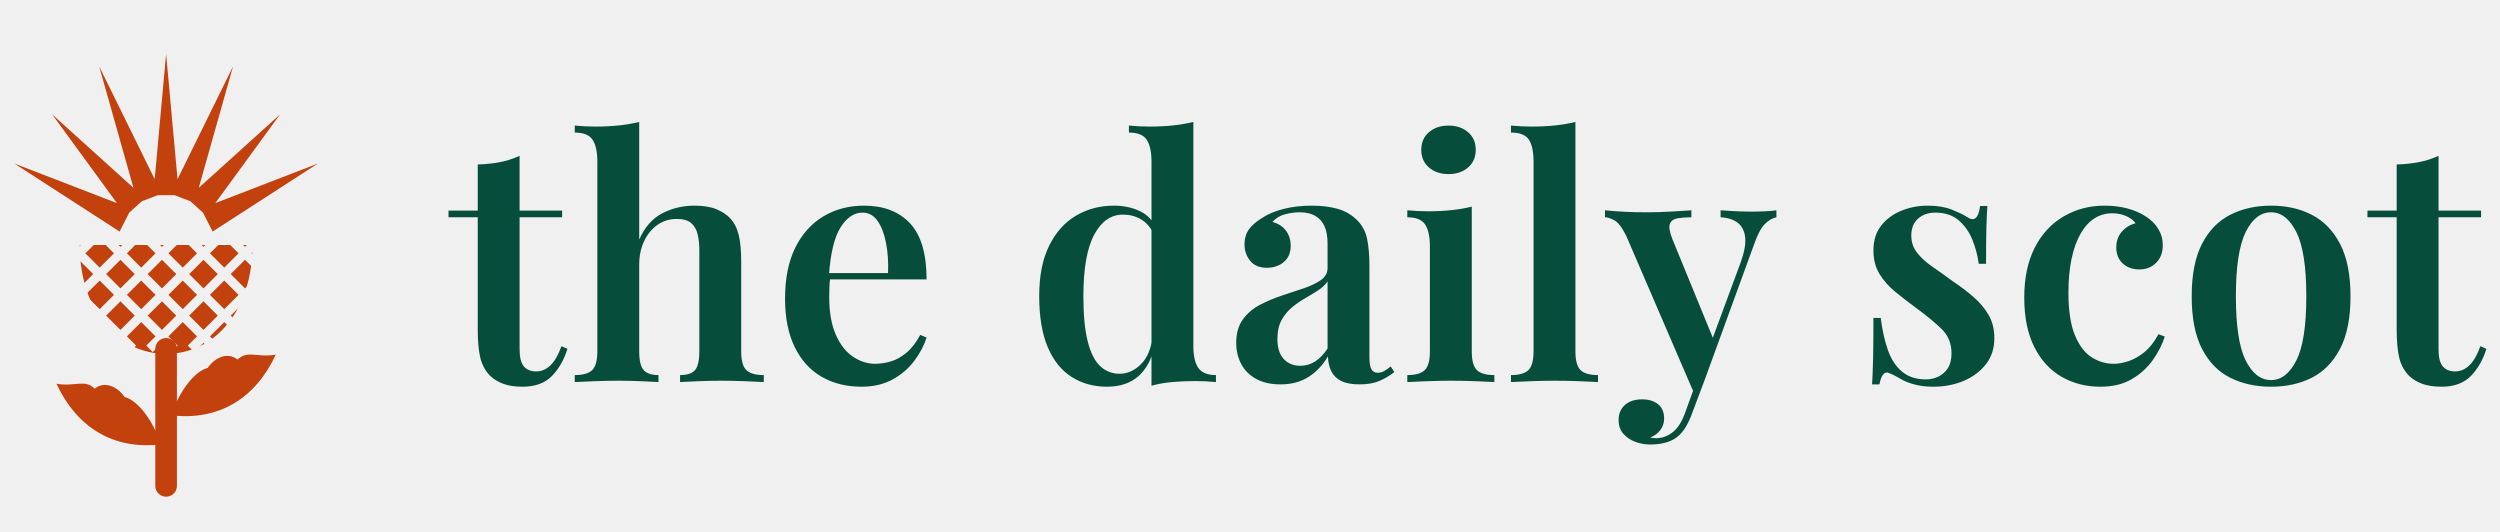
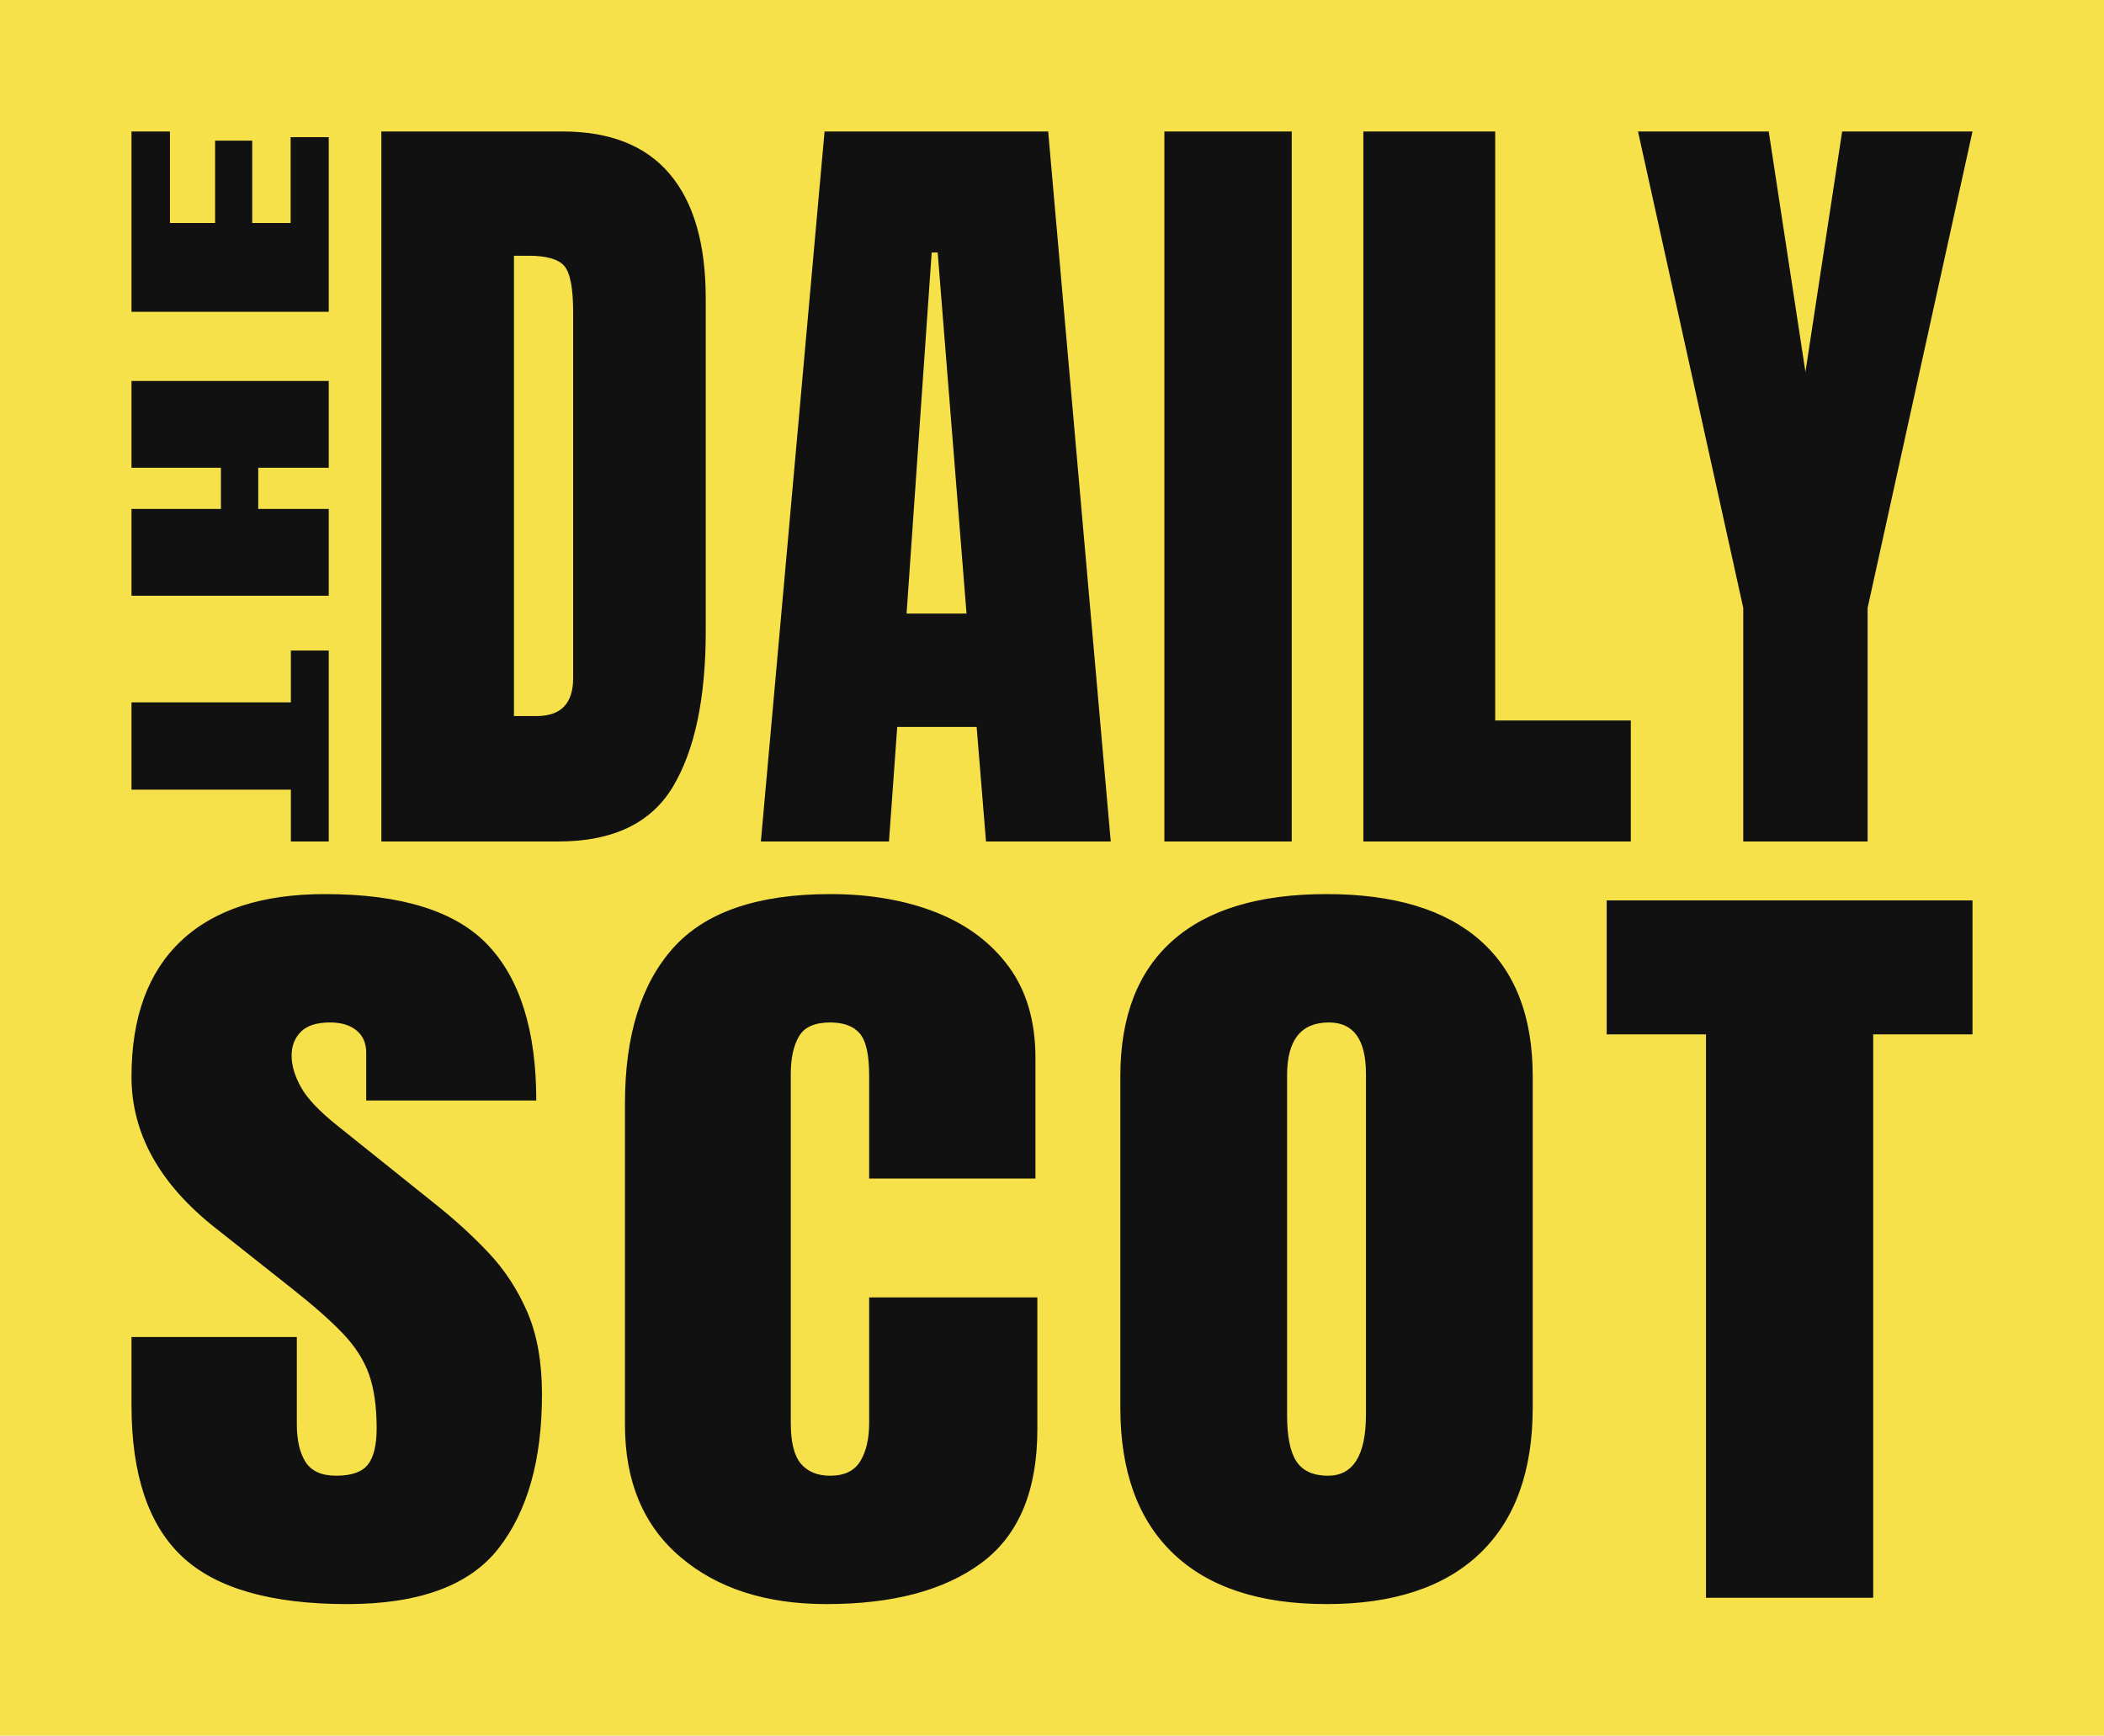
- <svg xmlns="http://www.w3.org/2000/svg" viewBox="0 0 301 64" width="301" height="64" role="img" aria-labelledby="ds-logo-title">
-   <g transform="translate(0 4.00)">
-     <defs>
-       <mask id="ds-thistle-lattice" maskUnits="userSpaceOnUse" x="0" y="0" width="40" height="56">
-         <rect width="40" height="56" fill="#fff" />
-         <path d="M0 22 l16 16 M5 22 l16 16 M10 22 l16 16 M15 22 l16 16 M20 22 l16 16 M25 22 l16 16 M30 22 l16 16 M35 22 l16 16 M4 22 l-16 16 M9 22 l-16 16 M14 22 l-16 16 M19 22 l-16 16 M24 22 l-16 16 M29 22 l-16 16 M34 22 l-16 16 M39 22 l-16 16 M44 22 l-16 16 M49 22 l-16 16 M54 22 l-16 16" stroke="#000" stroke-width="1.1" />
-       </mask>
-     </defs>
-     <g fill="#c2410c">
-       <path d="M15.80 21.12 L1.73 15.69 L14.40 23.88 Z M17.47 19.88 L6.28 9.77 L15.17 21.95 Z M19.48 19.31 L11.94 3.99 L16.58 20.42 Z M21.55 19.50 L20.00 2.50 L18.45 19.50 Z M23.42 20.42 L28.06 3.99 L20.52 19.31 Z M24.83 21.95 L33.72 9.77 L22.53 19.88 Z M25.60 23.88 L38.27 15.69 L24.20 21.12 Z" />
-       <path mask="url(#ds-thistle-lattice)" d="M9.6 25.5 H30.4 C30.4 33.2 26 38.6 20 38.6 C14 38.6 9.6 33.2 9.6 25.5 Z" />
-       <path d="M19.4 49.5 C13.6 50.2 9.2 47.4 6.8 42.2 C9 42.6 10.2 41.6 11.4 42.8 C12.6 41.8 14.2 42.6 15 43.8 C16.6 44.2 18.4 46.6 19.4 49.5 Z" />
-       <path d="M20.6 46 C26.4 46.7 30.8 43.9 33.2 38.7 C31 39.1 29.8 38.1 28.6 39.3 C27.4 38.3 25.8 39.1 25 40.3 C23.4 40.7 21.6 43.1 20.6 46 Z" />
-     </g>
-     <path d="M20 38 V54.5" stroke="#c2410c" stroke-width="2.6" stroke-linecap="round" />
-   </g>
-   <path transform="translate(53.96 46.00)" fill="#064e3b" d="M8.6 -27.24V-20.64H13.72V-19.84H8.6V-3.92Q8.6 -2.48 9.12 -1.88Q9.64 -1.28 10.6 -1.28Q11.52 -1.28 12.28 -1.98Q13.04 -2.68 13.64 -4.32L14.36 -4.0Q13.76 -2.04 12.5 -0.74Q11.24 0.56 8.96 0.56Q7.6 0.56 6.66 0.22Q5.72 -0.12 5.04 -0.76Q4.16 -1.68 3.86 -2.96Q3.56 -4.24 3.56 -6.36V-19.84H0.04V-20.64H3.56V-26.2Q5.0 -26.24 6.24 -26.48Q7.48 -26.72 8.6 -27.24ZM23.0 -31.32V-17.16Q24.0 -19.4 25.78 -20.32Q27.56 -21.24 29.64 -21.24Q31.28 -21.24 32.32 -20.8Q33.36 -20.36 34.0 -19.68Q34.68 -18.92 34.98 -17.72Q35.28 -16.52 35.28 -14.48V-3.72Q35.28 -2.04 35.9 -1.44Q36.52 -0.84 38.0 -0.84V0.0Q37.28 -0.04 35.8 -0.1Q34.32 -0.16 32.88 -0.16Q31.44 -0.16 30.04 -0.1Q28.64 -0.04 27.92 0.0V-0.84Q29.2 -0.84 29.72 -1.44Q30.24 -2.04 30.24 -3.72V-15.84Q30.24 -16.92 30.04 -17.78Q29.84 -18.64 29.26 -19.14Q28.68 -19.64 27.52 -19.64Q26.24 -19.64 25.22 -18.94Q24.2 -18.24 23.6 -16.98Q23.0 -15.72 23.0 -14.12V-3.72Q23.0 -2.04 23.54 -1.44Q24.08 -0.84 25.32 -0.84V0.0Q24.64 -0.04 23.3 -0.1Q21.96 -0.16 20.52 -0.16Q19.08 -0.16 17.54 -0.1Q16.0 -0.04 15.24 0.0V-0.84Q16.72 -0.84 17.34 -1.44Q17.96 -2.04 17.96 -3.72V-26.52Q17.96 -28.32 17.38 -29.18Q16.8 -30.04 15.24 -30.04V-30.88Q16.52 -30.76 17.72 -30.76Q19.24 -30.76 20.56 -30.9Q21.88 -31.04 23.0 -31.32ZM50.08 -21.24Q53.6 -21.24 55.6 -19.12Q57.6 -17.0 57.6 -12.36H44.12L44.08 -13.12H52.96Q53.04 -15.08 52.72 -16.74Q52.4 -18.4 51.7 -19.4Q51.0 -20.4 49.88 -20.4Q48.36 -20.4 47.24 -18.62Q46.12 -16.84 45.84 -12.8L46.0 -12.56Q45.92 -12.04 45.9 -11.44Q45.88 -10.84 45.88 -10.24Q45.88 -7.48 46.68 -5.68Q47.48 -3.88 48.76 -3.04Q50.04 -2.2 51.4 -2.2Q52.32 -2.2 53.28 -2.48Q54.24 -2.76 55.16 -3.52Q56.08 -4.28 56.84 -5.68L57.6 -5.36Q57.16 -3.96 56.14 -2.58Q55.12 -1.2 53.52 -0.32Q51.92 0.56 49.76 0.56Q47.04 0.56 44.96 -0.64Q42.88 -1.84 41.72 -4.22Q40.56 -6.6 40.56 -10.04Q40.56 -13.68 41.78 -16.16Q43.0 -18.64 45.16 -19.94Q47.32 -21.24 50.08 -21.24ZM89.72 -31.32V-4.36Q89.72 -2.56 90.32 -1.7Q90.92 -0.84 92.44 -0.84V0.0Q91.2 -0.12 89.96 -0.12Q88.48 -0.12 87.16 0.0Q85.84 0.12 84.68 0.44V-26.52Q84.68 -28.32 84.1 -29.18Q83.52 -30.04 81.96 -30.04V-30.88Q83.24 -30.76 84.44 -30.76Q85.96 -30.76 87.28 -30.9Q88.6 -31.04 89.72 -31.32ZM80.16 -21.24Q81.92 -21.24 83.32 -20.56Q84.72 -19.88 85.4 -18.28L84.92 -17.88Q84.36 -19.04 83.4 -19.6Q82.44 -20.16 81.24 -20.16Q79.08 -20.16 77.78 -17.74Q76.48 -15.32 76.48 -10.32Q76.48 -6.96 77.0 -4.9Q77.52 -2.84 78.5 -1.92Q79.48 -1.0 80.84 -1.0Q82.28 -1.0 83.44 -2.18Q84.6 -3.36 84.8 -5.56L85.08 -4.44Q84.56 -2.0 83.12 -0.72Q81.68 0.56 79.32 0.56Q76.92 0.56 75.06 -0.62Q73.2 -1.8 72.18 -4.22Q71.16 -6.64 71.16 -10.36Q71.16 -14.0 72.36 -16.42Q73.56 -18.84 75.6 -20.04Q77.64 -21.24 80.16 -21.24ZM100.2 0.28Q98.48 0.28 97.28 -0.38Q96.08 -1.04 95.48 -2.18Q94.88 -3.32 94.88 -4.72Q94.88 -6.44 95.68 -7.54Q96.48 -8.64 97.74 -9.3Q99 -9.96 100.4 -10.42Q101.8 -10.88 103.04 -11.3Q104.28 -11.72 105.08 -12.28Q105.88 -12.84 105.88 -13.76V-16.68Q105.88 -17.96 105.5 -18.78Q105.12 -19.6 104.38 -20.02Q103.64 -20.44 102.52 -20.44Q101.68 -20.44 100.76 -20.2Q99.84 -19.96 99.24 -19.28Q100.28 -19.0 100.86 -18.24Q101.44 -17.48 101.44 -16.4Q101.44 -15.16 100.62 -14.46Q99.8 -13.76 98.56 -13.76Q97.24 -13.76 96.56 -14.6Q95.88 -15.44 95.88 -16.56Q95.88 -17.68 96.44 -18.42Q97 -19.16 98 -19.76Q99 -20.44 100.56 -20.84Q102.12 -21.24 103.96 -21.24Q105.72 -21.24 107.08 -20.86Q108.44 -20.48 109.4 -19.52Q110.36 -18.6 110.64 -17.24Q110.92 -15.88 110.92 -13.92V-2.96Q110.92 -1.96 111.16 -1.54Q111.4 -1.12 111.92 -1.12Q112.32 -1.12 112.68 -1.32Q113.04 -1.52 113.48 -1.88L113.92 -1.2Q113.04 -0.52 112.08 -0.12Q111.12 0.28 109.76 0.28Q108.36 0.28 107.54 -0.12Q106.72 -0.52 106.34 -1.28Q105.96 -2.04 105.92 -3.08Q104.96 -1.48 103.56 -0.6Q102.16 0.28 100.2 0.28ZM102.6 -1.96Q103.56 -1.96 104.38 -2.48Q105.2 -3.0 105.88 -4.04V-12.12Q105.48 -11.52 104.74 -11.04Q104 -10.56 103.16 -10.08Q102.32 -9.6 101.58 -8.98Q100.84 -8.36 100.34 -7.46Q99.84 -6.56 99.84 -5.16Q99.84 -3.6 100.6 -2.78Q101.36 -1.96 102.6 -1.96ZM120.44 -30.88Q121.88 -30.88 122.8 -30.08Q123.72 -29.28 123.72 -27.96Q123.72 -26.64 122.8 -25.84Q121.88 -25.04 120.44 -25.04Q119.0 -25.04 118.08 -25.84Q117.16 -26.64 117.16 -27.96Q117.16 -29.28 118.08 -30.08Q119.0 -30.88 120.44 -30.88ZM123.24 -21.12V-3.72Q123.24 -2.04 123.86 -1.44Q124.48 -0.84 125.96 -0.84V0.0Q125.24 -0.04 123.76 -0.1Q122.28 -0.16 120.76 -0.16Q119.28 -0.16 117.76 -0.1Q116.24 -0.04 115.48 0.0V-0.84Q116.96 -0.84 117.58 -1.44Q118.2 -2.04 118.2 -3.72V-16.28Q118.2 -18.12 117.62 -18.98Q117.04 -19.84 115.48 -19.84V-20.68Q116.76 -20.56 117.96 -20.56Q119.44 -20.56 120.78 -20.7Q122.12 -20.84 123.24 -21.12ZM135.72 -31.32V-3.72Q135.72 -2.04 136.34 -1.44Q136.96 -0.84 138.44 -0.84V0.0Q137.72 -0.04 136.26 -0.1Q134.8 -0.16 133.28 -0.16Q131.8 -0.16 130.26 -0.1Q128.72 -0.04 127.96 0.0V-0.84Q129.44 -0.84 130.06 -1.44Q130.68 -2.04 130.68 -3.72V-26.52Q130.68 -28.32 130.12 -29.18Q129.56 -30.04 127.96 -30.04V-30.88Q129.24 -30.76 130.44 -30.76Q131.96 -30.76 133.28 -30.9Q134.6 -31.04 135.72 -31.32ZM159.92 -20.68V-19.84Q159.16 -19.68 158.5 -19.0Q157.84 -18.32 157.24 -16.6L151.32 -0.36L150.08 1.52L141.84 -17.6Q141.08 -19.12 140.4 -19.48Q139.72 -19.84 139.28 -19.84V-20.68Q140.44 -20.56 141.7 -20.5Q142.96 -20.44 144.24 -20.44Q145.72 -20.44 147.1 -20.52Q148.48 -20.6 149.68 -20.68V-19.84Q148.76 -19.84 148.04 -19.72Q147.32 -19.6 147.1 -19.06Q146.88 -18.52 147.4 -17.2L152.4 -5.0L152.08 -4.84L155.6 -14.36Q156.28 -16.24 156.16 -17.4Q156.04 -18.56 155.28 -19.16Q154.52 -19.76 153.2 -19.84V-20.68Q153.84 -20.64 154.48 -20.6Q155.12 -20.56 155.72 -20.54Q156.32 -20.52 156.88 -20.52Q157.72 -20.52 158.54 -20.56Q159.36 -20.6 159.92 -20.68ZM151.32 -0.36 149.8 3.68Q149.44 4.68 149.02 5.38Q148.6 6.08 148.08 6.52Q147.48 7.04 146.62 7.28Q145.76 7.52 144.72 7.52Q143.8 7.52 142.94 7.2Q142.08 6.88 141.5 6.24Q140.92 5.6 140.92 4.56Q140.92 3.44 141.68 2.76Q142.44 2.08 143.76 2.08Q144.92 2.08 145.66 2.66Q146.4 3.24 146.4 4.4Q146.4 5.16 145.96 5.76Q145.52 6.36 144.72 6.68Q144.92 6.72 145.1 6.74Q145.28 6.76 145.4 6.76Q146.56 6.76 147.48 6.0Q148.4 5.24 148.96 3.6L150.4 -0.36ZM178.16 -21.24Q179.84 -21.24 181.04 -20.76Q182.24 -20.28 182.8 -19.92Q184.16 -18.92 184.44 -21.2H185.32Q185.24 -20.04 185.2 -18.46Q185.16 -16.88 185.16 -14.24H184.28Q184.08 -15.72 183.52 -17.12Q182.96 -18.52 181.88 -19.46Q180.8 -20.4 179.04 -20.4Q177.8 -20.4 176.98 -19.68Q176.16 -18.96 176.16 -17.64Q176.16 -16.44 176.88 -15.54Q177.6 -14.64 178.74 -13.86Q179.88 -13.08 181.12 -12.16Q182.56 -11.2 183.68 -10.22Q184.8 -9.24 185.48 -8.06Q186.16 -6.88 186.16 -5.28Q186.16 -3.44 185.14 -2.14Q184.12 -0.84 182.46 -0.14Q180.8 0.56 178.8 0.56Q177.72 0.56 176.84 0.36Q175.96 0.16 175.28 -0.16Q174.76 -0.44 174.34 -0.68Q173.92 -0.92 173.48 -1.08Q173.08 -1.28 172.78 -0.92Q172.48 -0.56 172.32 0.28H171.44Q171.52 -1.0 171.56 -2.84Q171.6 -4.68 171.6 -7.72H172.48Q172.76 -5.52 173.34 -3.86Q173.92 -2.2 175.04 -1.26Q176.16 -0.32 177.92 -0.32Q178.68 -0.32 179.38 -0.64Q180.08 -0.96 180.54 -1.64Q181.0 -2.32 181.0 -3.48Q181.0 -5.24 179.8 -6.4Q178.6 -7.56 176.8 -8.88Q175.44 -9.88 174.26 -10.84Q173.08 -11.8 172.34 -13.0Q171.6 -14.2 171.6 -15.84Q171.6 -17.64 172.52 -18.82Q173.44 -20.0 174.94 -20.62Q176.44 -21.24 178.16 -21.24ZM199.44 -21.24Q200.92 -21.24 202.18 -20.9Q203.44 -20.56 204.36 -19.96Q205.32 -19.36 205.88 -18.46Q206.44 -17.56 206.44 -16.48Q206.44 -15.16 205.64 -14.36Q204.84 -13.56 203.64 -13.56Q202.4 -13.56 201.62 -14.28Q200.84 -15.0 200.84 -16.2Q200.84 -17.36 201.52 -18.12Q202.2 -18.88 203.16 -19.12Q202.8 -19.64 202.04 -19.98Q201.28 -20.32 200.36 -20.32Q199.16 -20.32 198.2 -19.7Q197.24 -19.08 196.54 -17.86Q195.84 -16.64 195.46 -14.86Q195.08 -13.08 195.08 -10.76Q195.08 -7.52 195.86 -5.64Q196.64 -3.76 197.88 -2.98Q199.12 -2.2 200.52 -2.2Q201.36 -2.2 202.32 -2.52Q203.28 -2.84 204.22 -3.6Q205.16 -4.36 205.92 -5.76L206.68 -5.48Q206.24 -4.08 205.26 -2.68Q204.28 -1.28 202.72 -0.36Q201.16 0.56 198.92 0.56Q196.36 0.56 194.28 -0.62Q192.2 -1.8 190.98 -4.2Q189.76 -6.6 189.76 -10.16Q189.76 -13.68 191.0 -16.14Q192.24 -18.6 194.46 -19.92Q196.68 -21.24 199.44 -21.24ZM219.48 -21.24Q222.24 -21.24 224.38 -20.14Q226.52 -19.04 227.78 -16.64Q229.04 -14.24 229.04 -10.32Q229.04 -6.4 227.78 -4.0Q226.52 -1.6 224.38 -0.52Q222.24 0.56 219.48 0.56Q216.72 0.56 214.56 -0.52Q212.4 -1.6 211.16 -4.0Q209.92 -6.4 209.92 -10.32Q209.92 -14.24 211.16 -16.64Q212.4 -19.04 214.56 -20.14Q216.72 -21.24 219.48 -21.24ZM219.48 -20.44Q217.6 -20.44 216.42 -18.06Q215.24 -15.68 215.24 -10.32Q215.24 -4.96 216.42 -2.6Q217.6 -0.24 219.48 -0.24Q221.32 -0.24 222.52 -2.6Q223.72 -4.96 223.72 -10.32Q223.72 -15.68 222.52 -18.06Q221.32 -20.44 219.48 -20.44ZM239.64 -27.24V-20.64H244.76V-19.84H239.64V-3.92Q239.64 -2.48 240.16 -1.88Q240.68 -1.28 241.64 -1.28Q242.56 -1.28 243.32 -1.98Q244.08 -2.68 244.68 -4.32L245.4 -4.0Q244.8 -2.04 243.54 -0.74Q242.28 0.56 240.0 0.56Q238.64 0.56 237.7 0.22Q236.76 -0.12 236.08 -0.76Q235.2 -1.68 234.9 -2.96Q234.6 -4.24 234.6 -6.36V-19.84H231.08V-20.64H234.6V-26.2Q236.04 -26.24 237.28 -26.48Q238.52 -26.72 239.64 -27.24Z" />
+ <svg xmlns="http://www.w3.org/2000/svg" viewBox="0 0 320 264" width="320" height="264" role="img" aria-labelledby="ds-logo-title">
+   <rect width="320" height="264" fill="#f7e14b" />
+   <path fill="#111111" d="M20.0 120.115H44.239V128.0H50.0V98.951H44.239V106.836H20.0ZM20.0 90.618H50.0V77.414H39.278V71.152H50.0V57.948H20.0V71.152H33.602V77.414H20.0ZM20.0 47.427H50.0V20.868H44.205V33.921H38.358V21.396H32.716V33.921H25.847V20H20.0Z M58.0 128.0V20.0H85.574Q96.398 20.0 101.867 26.474Q107.337 32.948 107.337 45.405V95.968Q107.337 111.309 102.352 119.655Q97.367 128.0 84.89 128.0ZM78.168 108.916H81.643Q87.169 108.916 87.169 103.148V47.43Q87.169 42.03 85.83 40.465Q84.491 38.9 80.389 38.9H78.168ZM115.723 128.0 125.408 20.0H159.419L168.933 128.0H149.962L148.538 110.573H136.46L135.207 128.0ZM137.884 93.33H147L142.613 38.409H141.701ZM177.091 128.0V20.0H196.462V128.0ZM207.354 128.0V20.0H227.408V109.591H248.031V128.0ZM265.134 128.0V92.47L249.125 20.0H269.008L274.591 56.573L280.174 20.0H300.0L284.048 92.47V128.0Z M52.805 244.0Q35.391 244.0 27.695 236.768Q20.0 229.536 20.0 213.746V203.379H45.146V216.638Q45.146 220.315 46.482 222.394Q47.819 224.473 51.143 224.473Q54.611 224.473 55.948 222.786Q57.285 221.098 57.285 217.241Q57.285 212.359 56.129 209.075Q54.973 205.79 52.118 202.807Q49.264 199.824 44.206 195.846L32.79 186.806Q20.0 176.741 20.0 163.783Q20.0 150.223 27.551 143.112Q35.102 136.0 49.409 136.0Q66.895 136.0 74.229 143.775Q81.563 151.549 81.563 167.4H55.695V160.107Q55.695 157.938 54.214 156.732Q52.733 155.527 50.204 155.527Q47.169 155.527 45.76 156.943Q44.351 158.359 44.351 160.589Q44.351 162.819 45.796 165.411Q47.241 168.002 51.504 171.377L66.172 183.129Q70.58 186.625 74.265 190.512Q77.95 194.4 80.19 199.552Q82.43 204.705 82.43 212.118Q82.43 227.065 75.819 235.532Q69.207 244.0 52.805 244.0ZM125.689 244.0Q111.888 244.0 103.47 236.828Q95.052 229.656 95.052 216.759V167.821Q95.052 152.393 102.386 144.196Q109.72 136.0 126.267 136.0Q135.3 136.0 142.345 138.772Q149.39 141.545 153.436 147.059Q157.483 152.574 157.483 160.951V179.272H132.192V163.603Q132.192 158.842 130.747 157.184Q129.302 155.527 126.267 155.527Q122.727 155.527 121.498 157.666Q120.27 159.806 120.27 163.362V216.458Q120.27 220.857 121.824 222.665Q123.377 224.473 126.267 224.473Q129.519 224.473 130.856 222.243Q132.192 220.013 132.192 216.458V197.353H157.772V217.422Q157.772 231.404 149.317 237.702Q140.863 244.0 125.689 244.0ZM201.753 244.0Q186.507 244.0 178.45 236.316Q170.393 228.632 170.393 214.107V163.723Q170.393 150.103 178.378 143.051Q186.362 136.0 201.753 136.0Q217.144 136.0 225.128 143.051Q233.113 150.103 233.113 163.723V214.107Q233.113 228.632 225.056 236.316Q216.999 244.0 201.753 244.0ZM201.97 224.473Q207.751 224.473 207.751 215.132V163.362Q207.751 155.527 202.114 155.527Q195.756 155.527 195.756 163.542V215.252Q195.756 220.194 197.201 222.334Q198.646 224.473 201.97 224.473ZM259.464 243.036V157.335H244.362V136.964H300.0V157.335H284.898V243.036Z" />
</svg>
